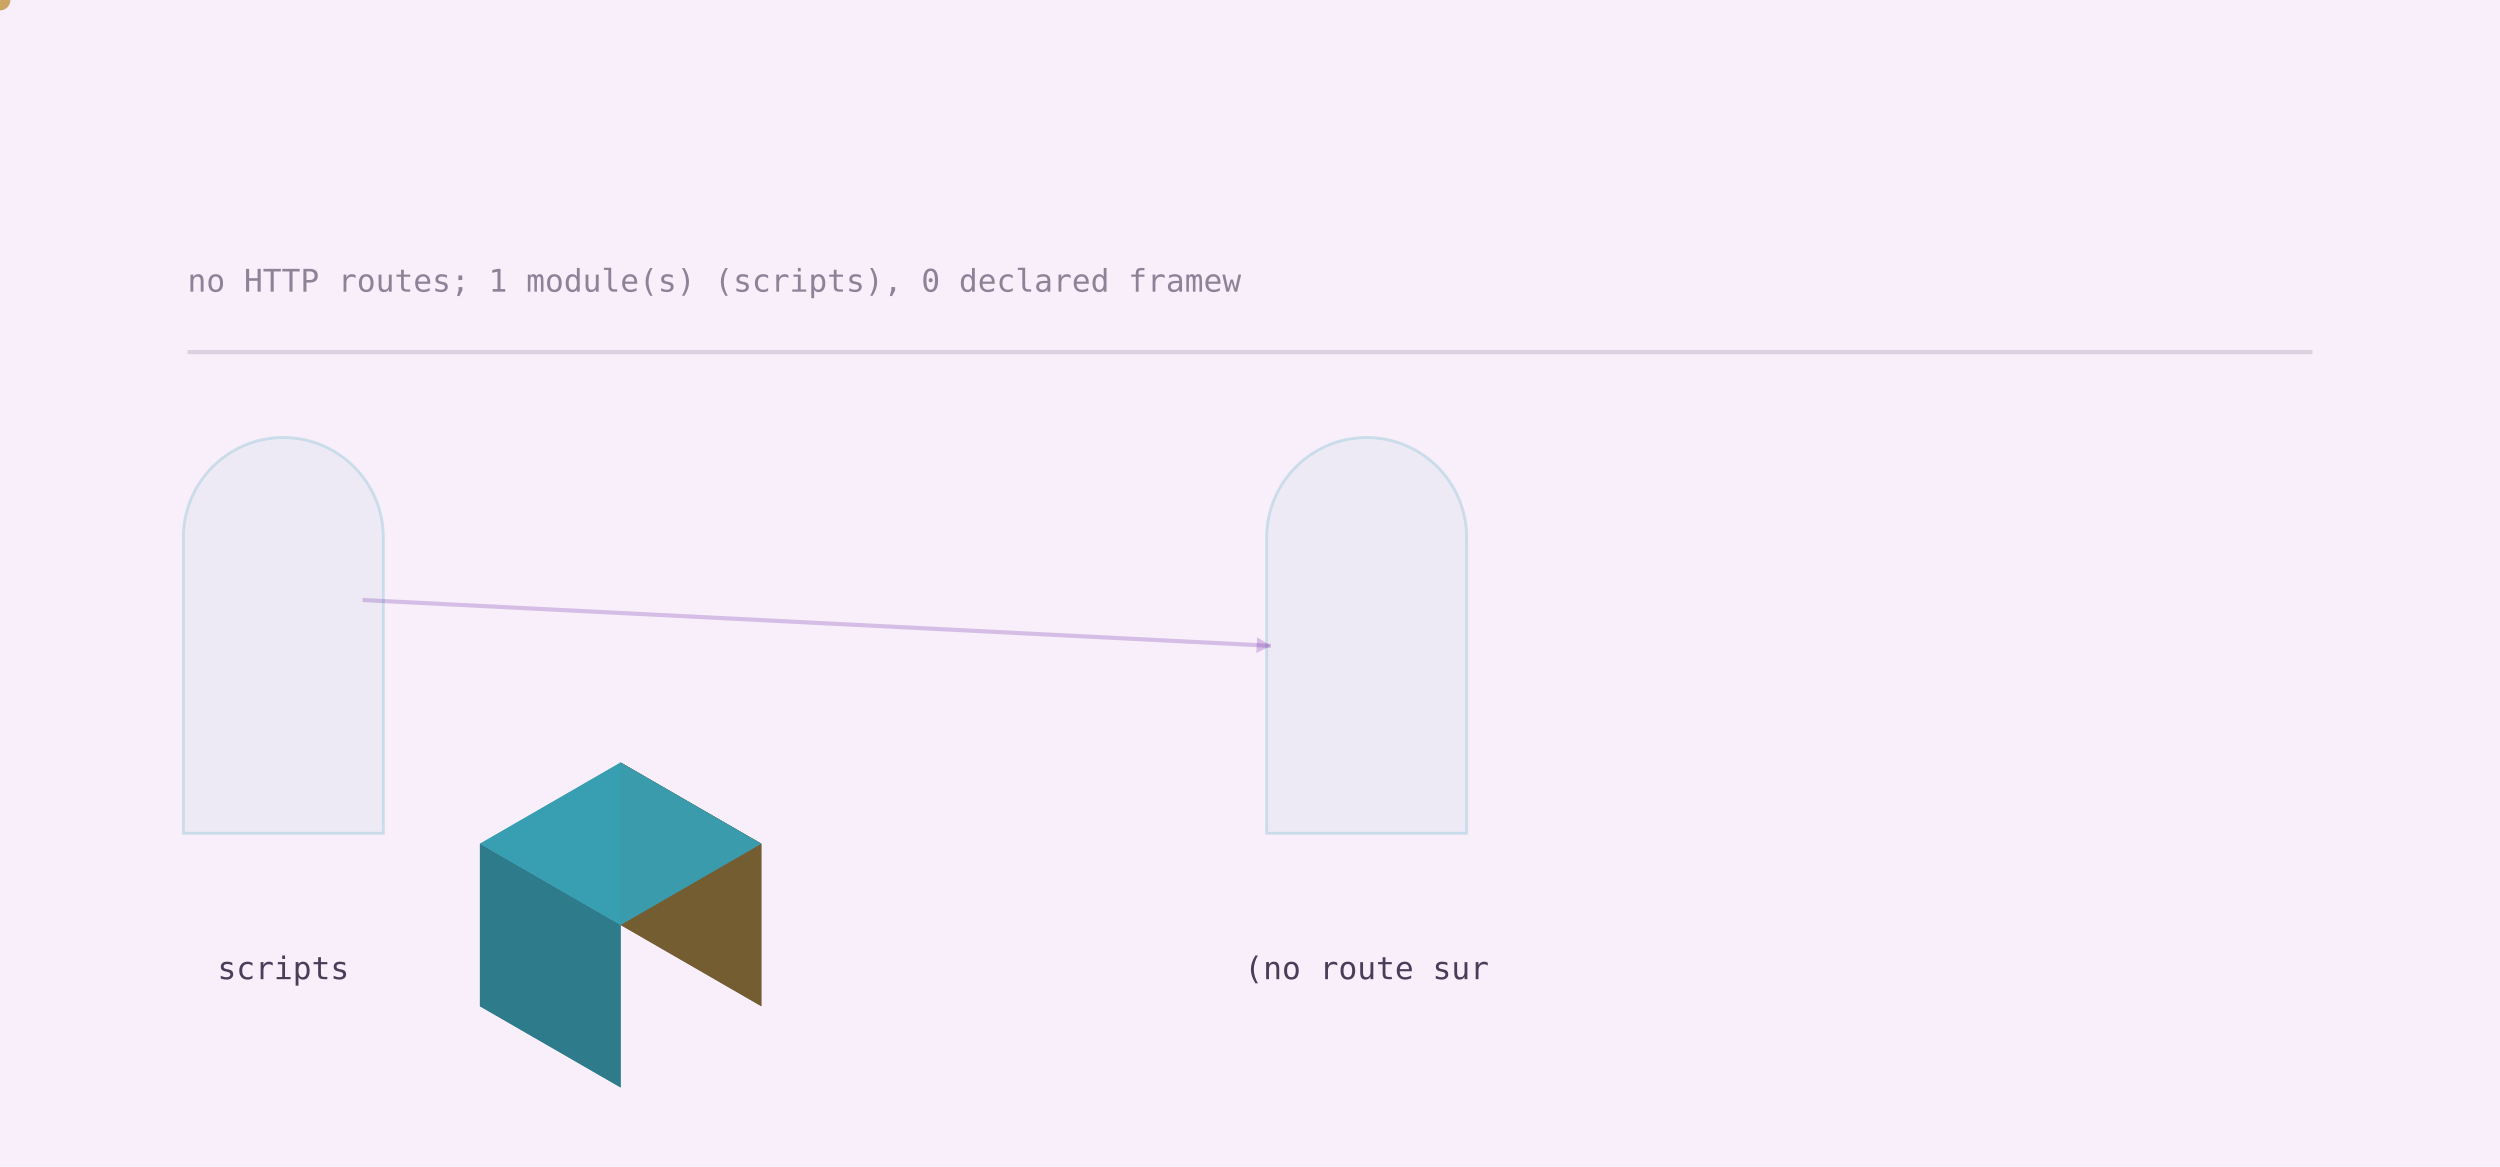
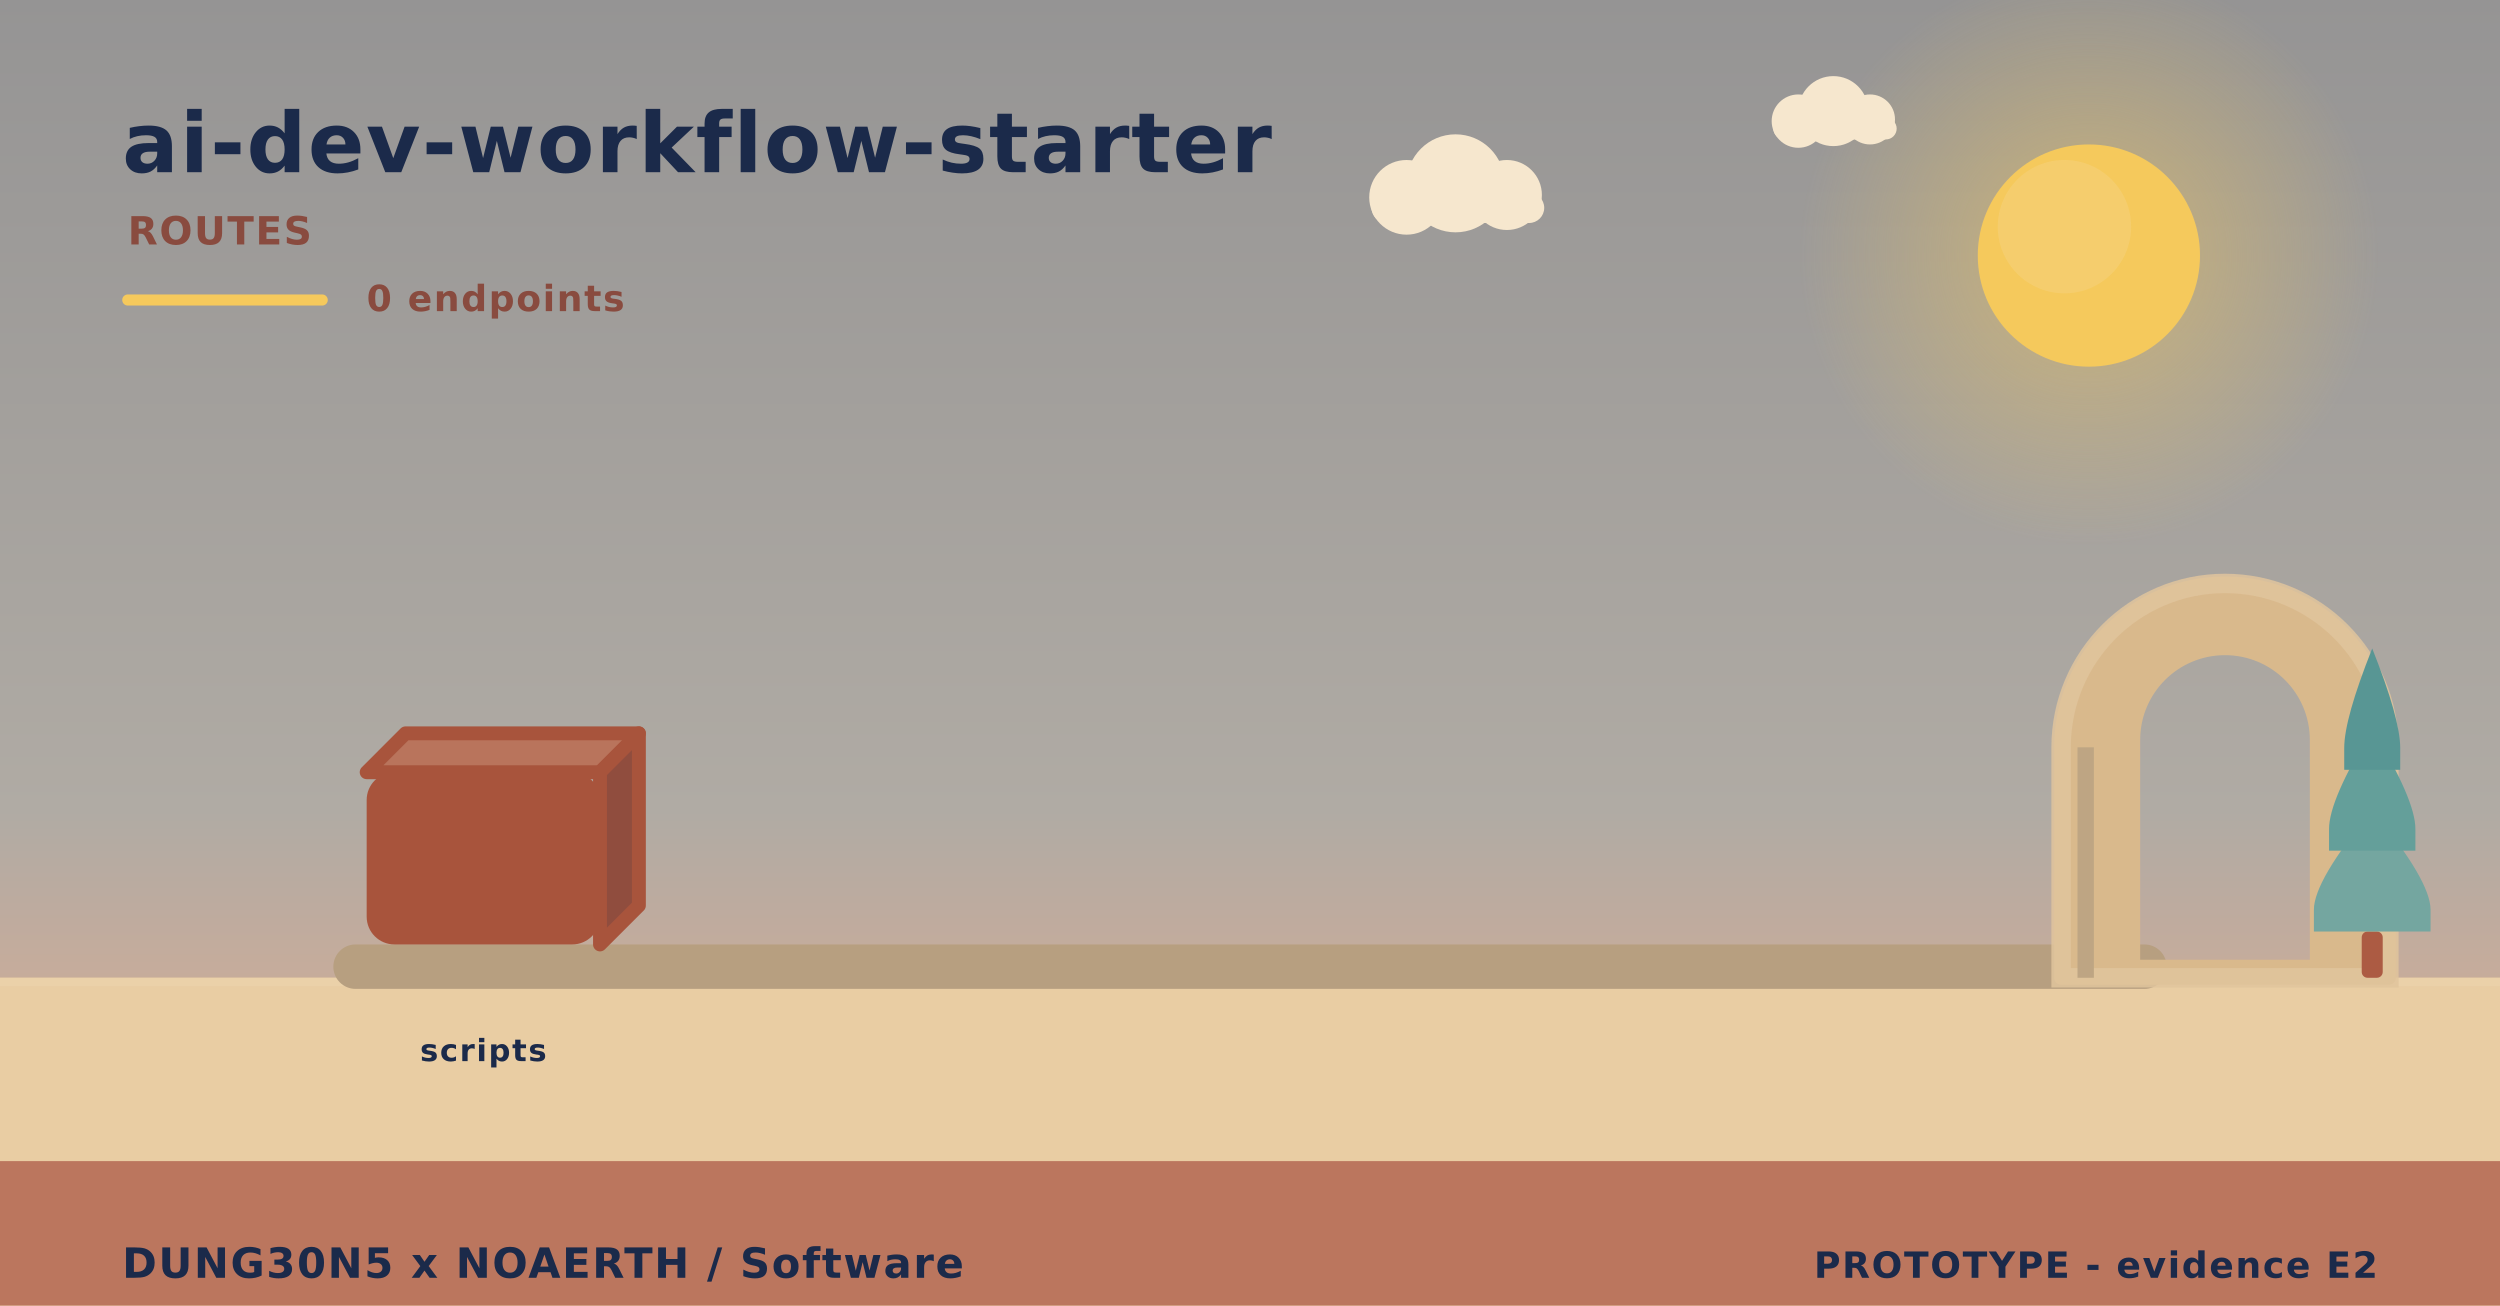
- <svg xmlns="http://www.w3.org/2000/svg" viewBox="0 0 1200 560" width="1200" height="560" role="img" aria-label="ai-dev-workflow-starter data flow">
-   <rect width="1200" height="560" fill="#f8effb" />
-   <defs>
-     <linearGradient id="gf" x1="0" y1="0" x2="1" y2="1">
-       <stop offset="0%" stop-color="#7a3dac" />
-       <stop offset="100%" stop-color="#389eb2" />
-     </linearGradient>
-   </defs>
-   <path d="M88.00,400.00 L88.00,258.00 A48.00,48.00 0 0 1 184.00,258.00 L184.00,400.00 Z" fill="rgba(56,158,178,0.100)" opacity="0.55" stroke="rgba(56,158,178,0.400)" stroke-width="1.4" />
-   <polygon points="-133.37,173.00 -65.82,212.00 -65.82,134.00 -133.37,95.00" fill="#735c30" opacity="0.95" />
-   <polygon points="-200.92,212.00 -133.37,251.00 -133.37,173.00 -200.92,134.00" fill="#2c7b8b" opacity="0.95" />
-   <polygon points="-133.37,95.00 -65.82,134.00 -133.37,173.00 -200.92,134.00" fill="#7a3dac" opacity="0.95" />
+ <svg xmlns="http://www.w3.org/2000/svg" width="900" height="470" viewBox="0 0 900 470" role="img" aria-label="ai-dev-workflow-starter - how data moves">
+   <linearGradient id="skyd" x1="0" y1="0" x2="0" y2="1">
+     <stop offset="0" stop-color="#959494" />
+     <stop offset="0.62" stop-color="#b0aba4" />
+     <stop offset="1" stop-color="#f3ad8a" />
+   </linearGradient>
+   <rect width="900" height="470" fill="url(#skyd)" />
+   <radialGradient id="sund">
+     <stop offset="0.35" stop-color="#f5c95c" stop-opacity="0.34" />
+     <stop offset="1" stop-color="#f5c95c" stop-opacity="0" />
+   </radialGradient>
+   <circle cx="752" cy="92" r="104" fill="url(#sund)" />
+   <circle cx="752" cy="92" r="40" fill="#f5c95c" />
+   <circle cx="743.2" cy="81.6" r="24" fill="#f5d27e" opacity="0.5" />
  <g>
-     <polygon points="-133.37,173.00 -65.82,212.00 -65.82,134.00 -133.37,95.00" fill="#735c30" opacity="0.95" />
-     <polygon points="-200.92,212.00 -133.37,251.00 -133.37,173.00 -200.92,134.00" fill="#2c7b8b" opacity="0.95" />
-     <polygon points="-133.37,95.00 -65.82,134.00 -133.37,173.00 -200.92,134.00" fill="#7a3dac" opacity="0.95" />
-     <animate attributeName="opacity" values="0.25;1.0;0.25" dur="5.375s" begin="0.0s" repeatCount="indefinite" />
+     <circle cx="524" cy="66" r="17.64" fill="#f6e7ce" />
+     <circle cx="506.36" cy="71.04" r="13.44" fill="#f6e7ce" />
+     <circle cx="542.48" cy="70.2" r="12.6" fill="#f6e7ce" />
+     <rect x="493.76" y="69.36" width="62.16" height="10.92" rx="5.46" fill="#f6e7ce" />
+     <animateTransform attributeName="transform" type="translate" values="0 0;24 0;0 0" dur="36s" begin="0s" repeatCount="indefinite" />
  </g>
-   <text x="136" y="470" font-family="ui-monospace,Menlo,monospace" font-size="15" fill="rgba(37,22,52,0.820)" text-anchor="middle">scripts</text>
-   <path d="M608.00,400.00 L608.00,258.00 A48.00,48.00 0 0 1 704.00,258.00 L704.00,400.00 Z" fill="rgba(56,158,178,0.100)" opacity="0.55" stroke="rgba(56,158,178,0.400)" stroke-width="1.4" />
-   <polygon points="297.91,444.00 365.46,483.00 365.46,405.00 297.91,366.00" fill="#735c30" opacity="0.95" />
-   <polygon points="230.36,483.00 297.91,522.00 297.91,444.00 230.36,405.00" fill="#2c7b8b" opacity="0.95" />
-   <polygon points="297.91,366.00 365.46,405.00 297.91,444.00 230.36,405.00" fill="#389eb2" opacity="0.95" />
  <g>
-     <polygon points="297.91,444.00 365.46,483.00 365.46,405.00 297.91,366.00" fill="#735c30" opacity="0.95" />
-     <polygon points="230.36,483.00 297.91,522.00 297.91,444.00 230.36,405.00" fill="#2c7b8b" opacity="0.95" />
-     <polygon points="297.91,366.00 365.46,405.00 297.91,444.00 230.36,405.00" fill="#389eb2" opacity="0.95" />
-     <animate attributeName="opacity" values="0.25;1.0;0.25" dur="5.375s" begin="0.4s" repeatCount="indefinite" />
+     <circle cx="660" cy="40" r="12.6" fill="#f6e7ce" />
+     <circle cx="647.4" cy="43.6" r="9.6" fill="#f6e7ce" />
+     <circle cx="673.2" cy="43" r="9" fill="#f6e7ce" />
+     <rect x="638.4" y="42.4" width="44.4" height="7.8" rx="3.9" fill="#f6e7ce" />
+     <animateTransform attributeName="transform" type="translate" values="0 0;-18 0;0 0" dur="46s" begin="3s" repeatCount="indefinite" />
  </g>
-   <text x="656" y="470" font-family="ui-monospace,Menlo,monospace" font-size="15" fill="rgba(37,22,52,0.820)" text-anchor="middle">(no route sur</text>
-   <line x1="174.00" y1="288.00" x2="610.00" y2="310.00" stroke="rgba(122,61,172,0.500)" stroke-width="2.00" opacity="0.55" />
-   <polygon points="610.00,310.00 603.40,305.86 603.02,313.45" fill="rgba(122,61,172,0.500)" opacity="0.55" />
-   <g opacity="0.9">
-     <circle cx="0.00" cy="0.00" r="5.00" fill="#c79e52" opacity="1.00" />
-     <animateTransform attributeName="transform" type="translate" values="174.00,288.00 610.00,310.00" dur="4.3s" begin="0.0s" repeatCount="indefinite" />
-     <animateTransform attributeName="transform" type="translate" values="610.00,310.00 174.00,288.00" dur="4.3s" begin="2.15s" repeatCount="indefinite" />
+   <rect x="0" y="352" width="900" height="118" fill="#e9cda3" />
+   <rect x="0" y="352" width="900" height="3" fill="#ebd1a9" />
+   <text x="44" y="62" font-family="Verdana,DejaVu Sans,sans-serif" font-size="30" font-weight="700" letter-spacing="0.6" fill="#1b2a4a" text-anchor="start">ai-dev-workflow-starter</text>
+   <text x="46" y="88" font-family="Verdana,DejaVu Sans,sans-serif" font-size="14" font-weight="700" letter-spacing="0.6" fill="#894b3f" text-anchor="start">ROUTES</text>
+   <rect x="44" y="106" width="74" height="4" rx="2" fill="#f5c95c" />
+   <text x="132" y="112" font-family="Verdana,DejaVu Sans,sans-serif" font-size="13" font-weight="700" letter-spacing="0.6" fill="#894b3f" text-anchor="start">0 endpoints</text>
+   <rect x="120" y="340" width="660" height="16" rx="8" fill="#b79f80" />
+   <g>
+     <path d="M132,278 L216,278 L230,264 L146,264 Z" fill="#b9745c" stroke="#a8543c" stroke-width="5" stroke-linejoin="round" />
+     <path d="M216,278 L230,264 L230,326 L216,340 Z" fill="#904d3e" stroke="#a8543c" stroke-width="5" stroke-linejoin="round" />
+     <rect x="132" y="278" width="84" height="62" rx="10" fill="#a8543c" />
+     <animateTransform attributeName="transform" type="translate" values="0 10;0 0" dur="0.8s" begin="0s" fill="freeze" />
  </g>
-   <rect x="90.00" y="168.00" width="1020.00" height="2.00" rx="0.00" fill="rgba(37,22,52,0.140)" opacity="1.00" />
-   <text x="90" y="140" font-family="ui-monospace,Menlo,monospace" font-size="15" fill="rgba(37,22,52,0.500)">no HTTP routes; 1 module(s) (scripts), 0 declared framew</text>
+   <text x="174" y="382" font-family="Verdana,DejaVu Sans,sans-serif" font-size="11" font-weight="700" letter-spacing="0.6" fill="#1b2a4a" text-anchor="middle">scripts</text>
+   <path d="M742,352 L742,269.04 A59,59 0 0 1 860,269.04 L860,352 Z M767.96,348 L767.96,266.4 A33.04,33.04 0 0 1 834.04,266.4 L834.04,348 Z" fill="#d9b98c" fill-rule="evenodd" stroke="#d9b98c" stroke-width="5" stroke-linejoin="round" />
+   <path d="M742,352 L742,269.04 A59,59 0 0 1 860,269.04 L860,352 Z" fill="none" stroke="#e0c49c" stroke-width="7" stroke-linecap="round" opacity="0.85" />
+   <rect x="747.9" y="269.04" width="5.9" height="82.96" fill="#bea583" />
+   <rect x="850.22" y="335.36" width="7.56" height="16.64" rx="2.1" fill="#ac5b43" />
+   <path d="M854,291.68 Q833,317.01 833,327.5 Q833,335.36 833,335.36 L875,335.36 Q875,335.36 875,327.5 Q875,317.01 854,291.68 Z" fill="#74a6a0" />
+   <path d="M854,262.56 Q838.46,287.89 838.46,298.38 Q838.46,306.24 838.46,306.24 L869.54,306.24 Q869.54,306.24 869.54,298.38 Q869.54,287.89 854,262.56 Z" fill="#649f9a" />
+   <path d="M854,233.44 Q843.92,258.77 843.92,269.26 Q843.92,277.12 843.92,277.12 L864.08,277.12 Q864.08,277.12 864.08,269.26 Q864.08,258.77 854,233.44 Z" fill="#589694" />
+   <rect x="0" y="418" width="900" height="52" rx="0" fill="#b87159" opacity="0.94" />
+   <text x="44" y="460" font-family="Verdana,DejaVu Sans,sans-serif" font-size="15" font-weight="700" letter-spacing="0.6" fill="#1b2a4a" text-anchor="start">DUNG30N5 x NOAERTH  /  Software</text>
+   <text x="856" y="460" font-family="Verdana,DejaVu Sans,sans-serif" font-size="13" font-weight="700" letter-spacing="0.6" fill="#1b2a4a" text-anchor="end">PROTOTYPE  -  evidence E2</text>
</svg>
